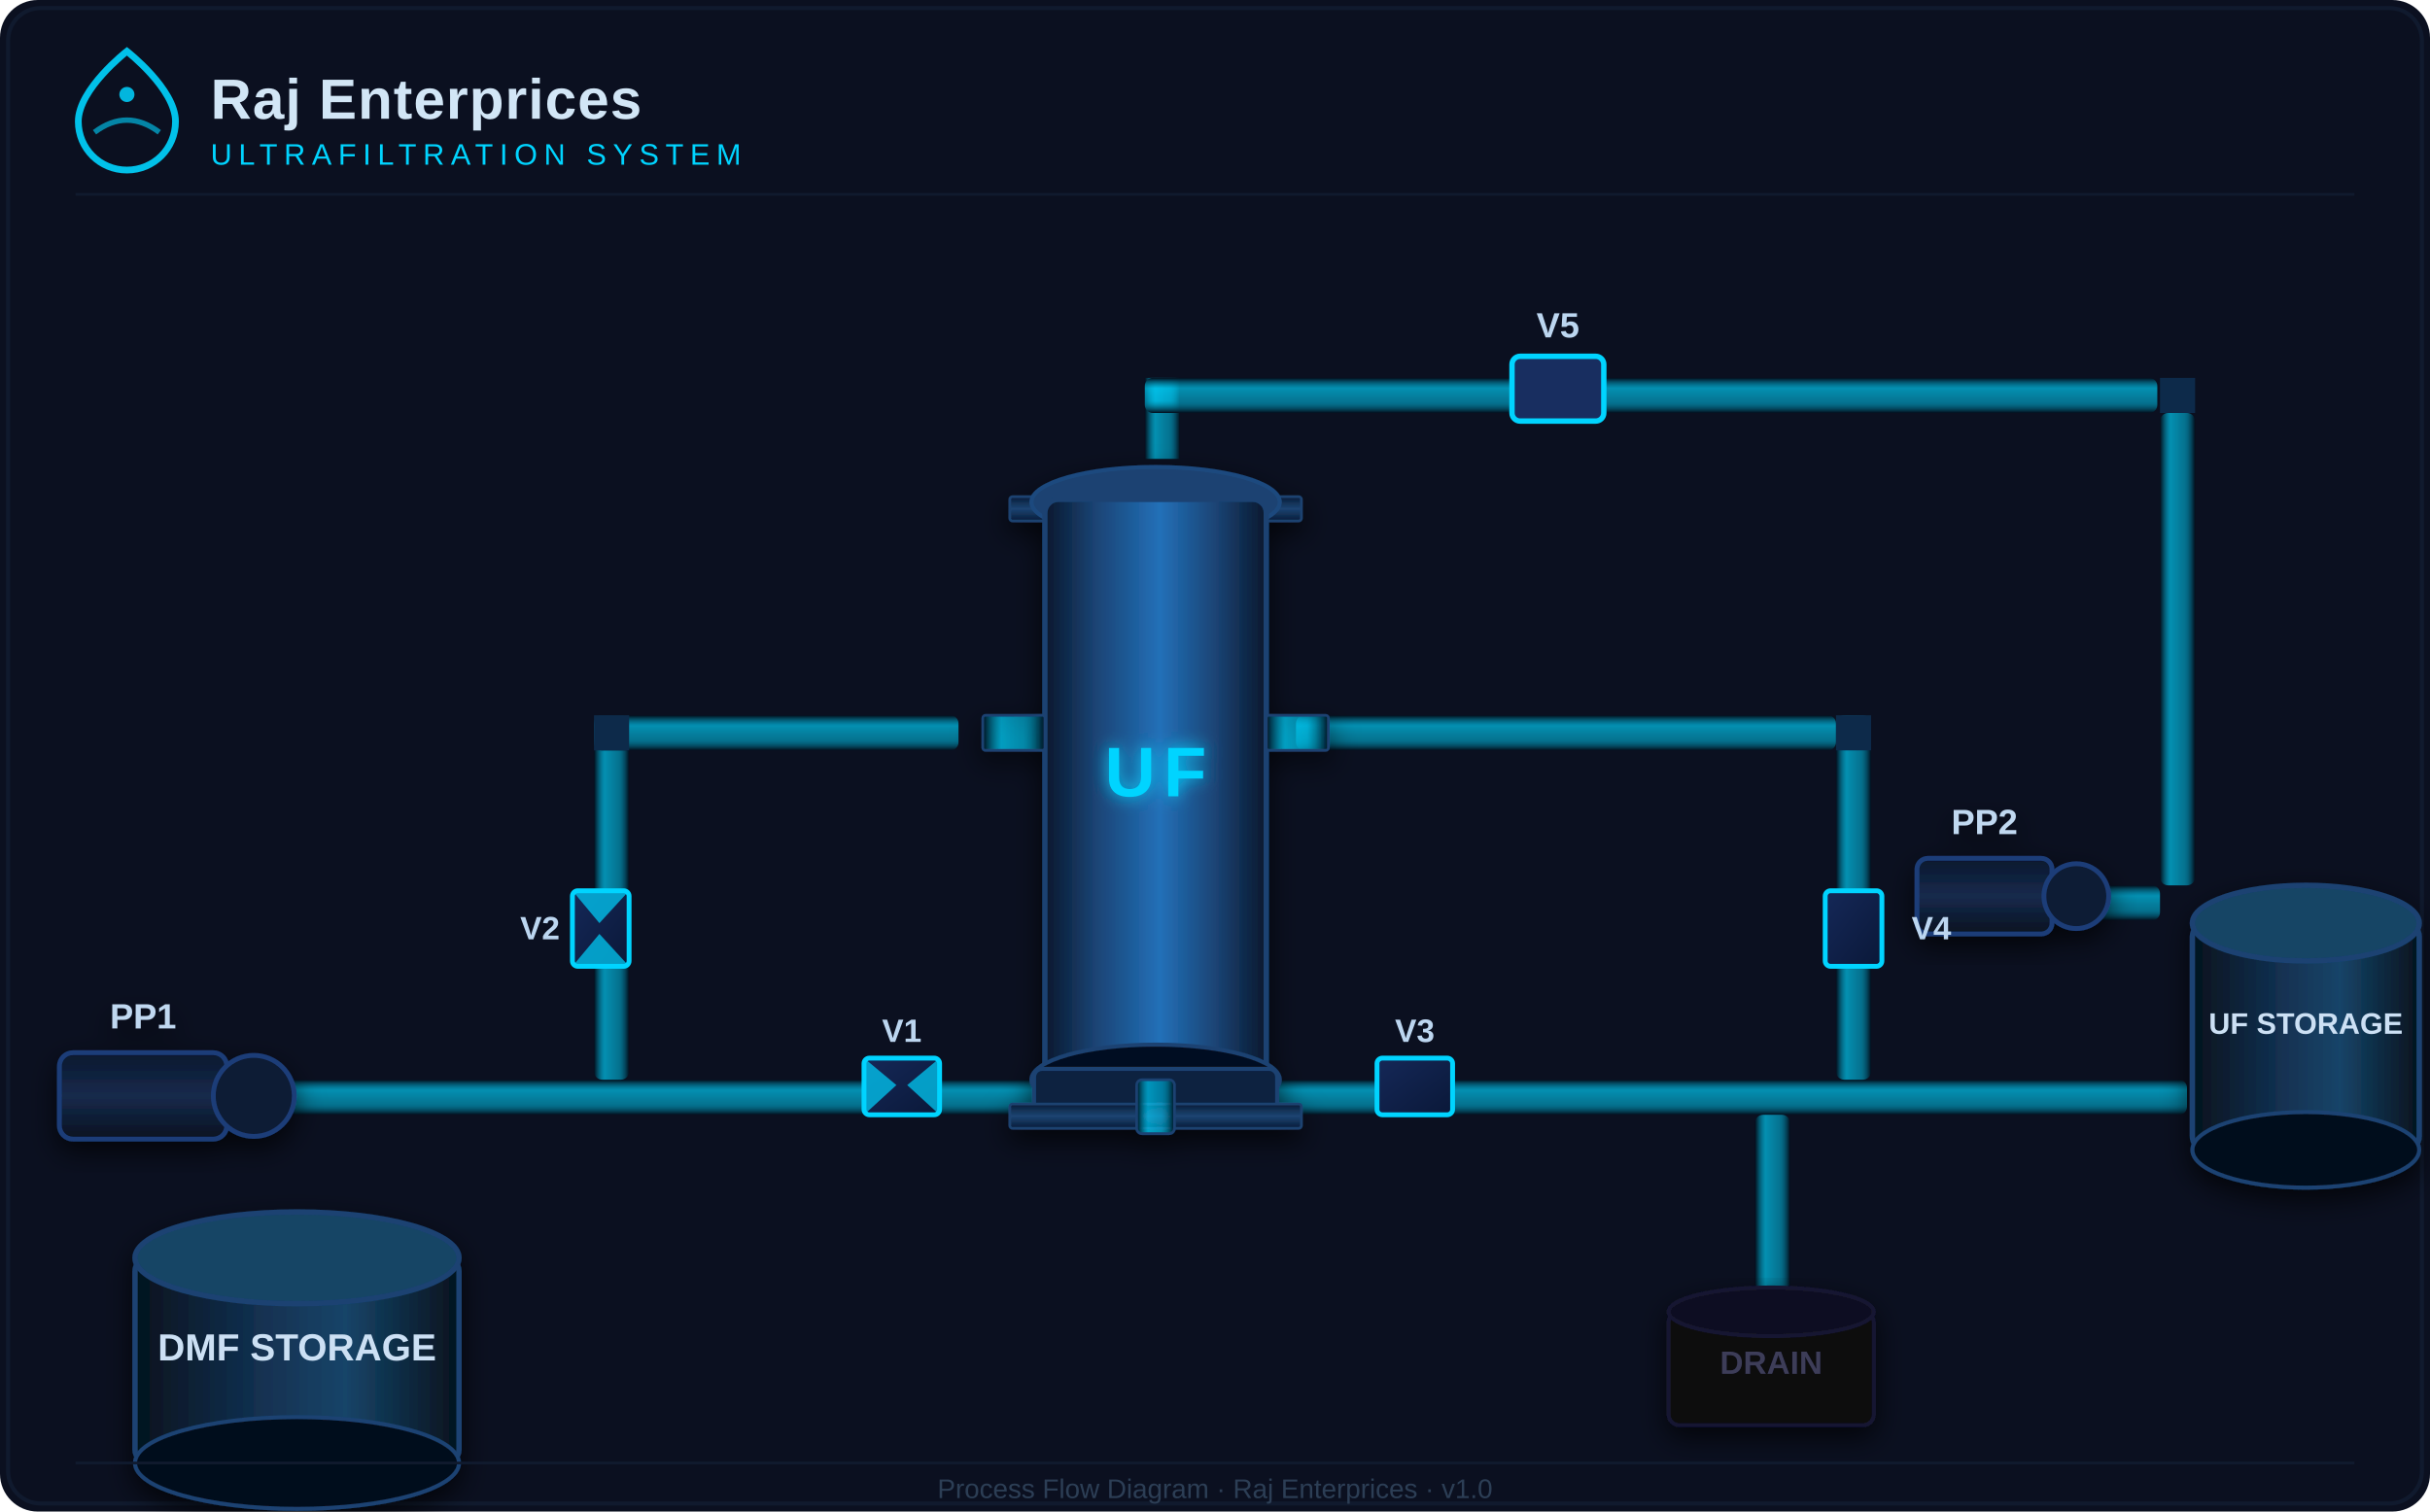
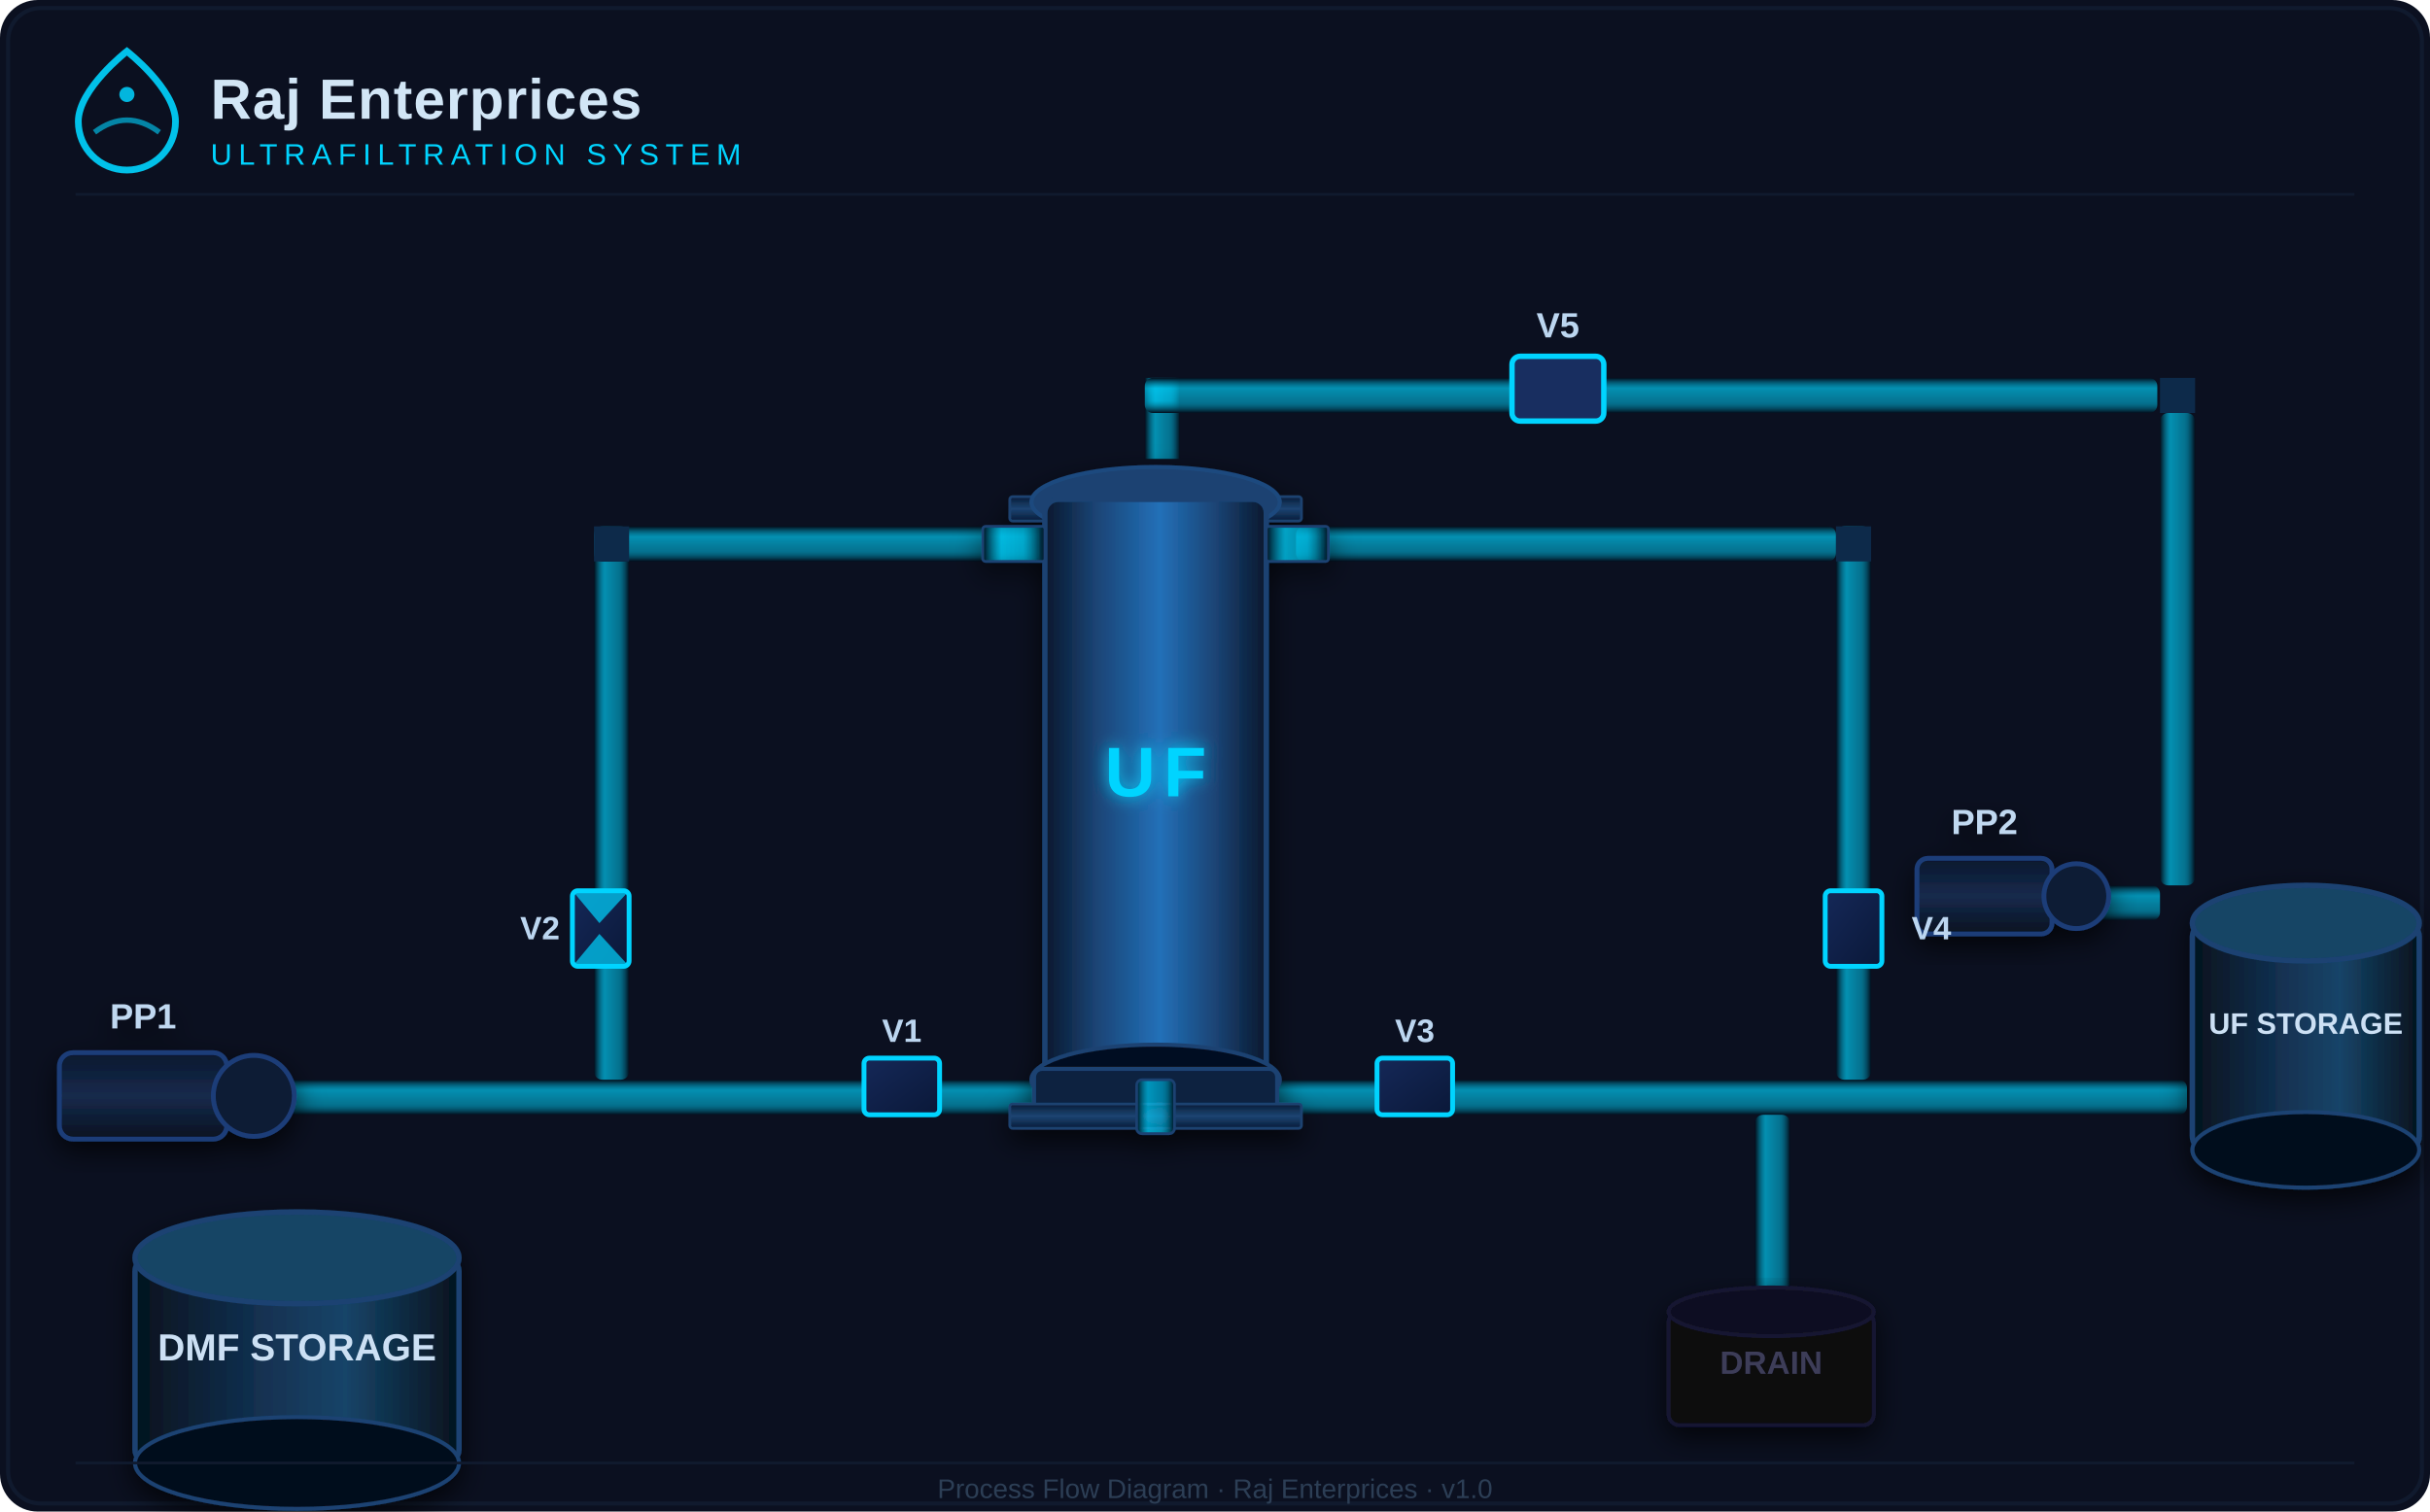
<svg xmlns="http://www.w3.org/2000/svg" width="900" height="560" viewBox="0 0 900 560" font-family="Segoe UI,Arial,sans-serif">
  <defs>
    <linearGradient id="pH" x1="0" y1="0" x2="0" y2="1">
      <stop offset="0%" stop-color="#030e1c" />
      <stop offset="30%" stop-color="#00d4ff" stop-opacity=".65" />
      <stop offset="65%" stop-color="#00d4ff" stop-opacity=".52" />
      <stop offset="100%" stop-color="#030e1c" />
    </linearGradient>
    <linearGradient id="pV" x1="0" y1="0" x2="1" y2="0">
      <stop offset="0%" stop-color="#030e1c" />
      <stop offset="30%" stop-color="#00d4ff" stop-opacity=".65" />
      <stop offset="65%" stop-color="#00d4ff" stop-opacity=".52" />
      <stop offset="100%" stop-color="#030e1c" />
    </linearGradient>
    <linearGradient id="uf" x1="0" y1="0" x2="1" y2="0">
      <stop offset="0%" stop-color="#07182e" />
      <stop offset="22%" stop-color="#1a4272" />
      <stop offset="52%" stop-color="#2270b8" />
      <stop offset="78%" stop-color="#1a4272" />
      <stop offset="100%" stop-color="#07182e" />
    </linearGradient>
    <linearGradient id="tk" x1="0" y1="0" x2="1" y2="0">
      <stop offset="0%" stop-color="#05131e" />
      <stop offset="38%" stop-color="#123050" />
      <stop offset="65%" stop-color="#164468" />
      <stop offset="100%" stop-color="#05131e" />
    </linearGradient>
    <linearGradient id="fl" x1="0" y1="0" x2="0" y2="1">
      <stop offset="0%" stop-color="#081c38" />
      <stop offset="50%" stop-color="#1c4472" />
      <stop offset="100%" stop-color="#081c38" />
    </linearGradient>
    <linearGradient id="pm" x1="0" y1="0" x2="0" y2="1">
      <stop offset="0%" stop-color="#0a182e" />
      <stop offset="50%" stop-color="#162a4c" />
      <stop offset="100%" stop-color="#071220" />
    </linearGradient>
    <linearGradient id="vl" x1="0" y1="0" x2="1" y2="1">
      <stop offset="0%" stop-color="#152858" />
      <stop offset="100%" stop-color="#0a1838" />
    </linearGradient>
    <filter id="gl" x="-50%" y="-50%" width="200%" height="200%">
      <feGaussianBlur stdDeviation="3" result="b" />
      <feMerge>
        <feMergeNode in="b" />
        <feMergeNode in="SourceGraphic" />
      </feMerge>
    </filter>
    <filter id="sh" x="-15%" y="-15%" width="130%" height="140%">
      <feDropShadow dx="0" dy="4" stdDeviation="5" flood-color="#000" flood-opacity=".7" />
    </filter>
  </defs>
  <rect width="900" height="560" fill="#0b1020" rx="14" />
  <rect x="3" y="3" width="894" height="554" fill="none" stroke="#101a2e" stroke-width="1.5" rx="12" />
  <g transform="translate(28,18)">
    <path d="M19,1C19,1 1,15 1,27C1,37 9,45 19,45C29,45 37,37 37,27C37,15 19,1 19,1Z" fill="none" stroke="#00d4ff" stroke-width="2.5" opacity=".9" />
    <path d="M7,31Q19,22 31,31" fill="none" stroke="#00d4ff" stroke-width="2" opacity=".6" />
    <circle cx="19" cy="17" r="2.8" fill="#00d4ff" opacity=".85" />
    <text x="50" y="26" font-size="21" font-weight="700" fill="#d2e6f6" letter-spacing=".4">Raj Enterprices</text>
    <text x="50" y="43" font-size="11" fill="#00d4ff" letter-spacing="2.4">ULTRAFILTRATION SYSTEM</text>
  </g>
  <line x1="28" y1="72" x2="872" y2="72" stroke="#101a2e" stroke-width="1" />
  <g id="pipes">
    <rect x="105" y="400" width="317" height="13" fill="url(#pH)" rx="3" />
-     <rect x="220" y="265" width="13" height="135" fill="url(#pV)" rx="3" />
-     <rect x="220" y="265" width="135" height="13" fill="url(#pH)" rx="3" />
+     <rect x="220" y="195" width="13" height="205" fill="url(#pV)" rx="3" />
+     <rect x="220" y="195" width="165" height="13" fill="url(#pH)" rx="3" />
    <rect x="424" y="140" width="13" height="30" fill="url(#pV)" />
    <rect x="424" y="140" width="375" height="13" fill="url(#pH)" rx="3" />
    <rect x="422" y="400" width="388" height="13" fill="url(#pH)" rx="3" />
    <rect x="650" y="413" width="13" height="65" fill="url(#pV)" rx="3" />
-     <rect x="680" y="265" width="13" height="135" fill="url(#pV)" rx="3" />
-     <rect x="480" y="265" width="200" height="13" fill="url(#pH)" rx="3" />
+     <rect x="680" y="195" width="13" height="205" fill="url(#pV)" rx="3" />
+     <rect x="480" y="195" width="200" height="13" fill="url(#pH)" rx="3" />
    <rect x="800" y="153" width="13" height="175" fill="url(#pV)" rx="3" />
    <rect x="740" y="328" width="60" height="13" fill="url(#pH)" rx="3" />
-     <rect x="220" y="265" width="13" height="13" fill="#0d2a4a" />
+     <rect x="220" y="195" width="13" height="13" fill="#0d2a4a" />
    <rect x="800" y="140" width="13" height="13" fill="#0d2a4a" />
-     <rect x="680" y="265" width="13" height="13" fill="#0d2a4a" />
+     <rect x="680" y="195" width="13" height="13" fill="#0d2a4a" />
  </g>
  <g transform="translate(382,170)" filter="url(#sh)">
    <rect x="-8" y="14" width="108" height="9" fill="url(#fl)" stroke="#1c4270" stroke-width="1" rx="1" />
    <ellipse cx="46" cy="16" rx="46" ry="13" fill="#1a4272" stroke="#1e4a7e" stroke-width="1.5" />
    <rect x="5" y="15" width="82" height="215" fill="url(#uf)" stroke="#1a4272" stroke-width="2" rx="5" />
-     <rect x="-18" y="95" width="23" height="13" fill="url(#pV)" stroke="#1a4272" stroke-width="1" rx="1" />
-     <rect x="87" y="95" width="23" height="13" fill="url(#pV)" stroke="#1a4272" stroke-width="1" rx="1" />
+     <rect x="-18" y="25" width="23" height="13" fill="url(#pV)" stroke="#1a4272" stroke-width="1" rx="1" />
+     <rect x="87" y="25" width="23" height="13" fill="url(#pV)" stroke="#1a4272" stroke-width="1" rx="1" />
    <ellipse cx="46" cy="230" rx="46" ry="13" fill="#060f20" stroke="#1a4272" stroke-width="1.5" />
    <rect x="1" y="226" width="90" height="16" rx="3" fill="#0b2040" stroke="#1a4272" stroke-width="1.5" />
    <rect x="-8" y="239" width="108" height="9" fill="url(#fl)" stroke="#1c4270" stroke-width="1" rx="1" />
    <rect x="39" y="230" width="14" height="20" fill="url(#pV)" stroke="#1a4272" stroke-width="1" rx="2" />
    <text x="46" y="125" text-anchor="middle" font-size="26" font-weight="700" fill="#00d4ff" letter-spacing="3" filter="url(#gl)">UF</text>
  </g>
  <g transform="translate(50,450)" filter="url(#sh)">
    <rect x="0" y="16" width="120" height="76" fill="url(#tk)" stroke="#1a4272" stroke-width="2" rx="5" />
    <ellipse cx="60" cy="16" rx="60" ry="17" fill="#164465" stroke="#1a4272" stroke-width="2" />
    <ellipse cx="60" cy="92" rx="60" ry="17" fill="#050e1c" stroke="#1a4272" stroke-width="1.5" />
    <text x="60" y="54" text-anchor="middle" font-size="14" font-weight="700" fill="#cce0f4">DMF STORAGE</text>
  </g>
  <g transform="translate(812,328)" filter="url(#sh)">
    <rect x="0" y="14" width="84" height="84" fill="url(#tk)" stroke="#1a4272" stroke-width="2" rx="5" />
    <ellipse cx="42" cy="14" rx="42" ry="14" fill="#164465" stroke="#1a4272" stroke-width="2" />
    <ellipse cx="42" cy="98" rx="42" ry="14" fill="#050e1c" stroke="#1a4272" stroke-width="1.5" />
    <text x="42" y="55" text-anchor="middle" font-size="11" font-weight="700" fill="#cce0f4">UF STORAGE</text>
  </g>
  <g transform="translate(618,478)" filter="url(#sh)">
    <rect x="0" y="8" width="76" height="42" fill="#08080f" stroke="#181830" stroke-width="1.5" rx="4" />
    <ellipse cx="38" cy="8" rx="38" ry="9" fill="#0e0e20" stroke="#181830" stroke-width="1.5" />
    <text x="38" y="31" text-anchor="middle" font-size="12" font-weight="700" fill="#3c3c58">DRAIN</text>
  </g>
  <g transform="translate(22,386)" filter="url(#sh)">
    <rect x="0" y="4" width="62" height="32" fill="url(#pm)" stroke="#1c3c78" stroke-width="1.8" rx="5" />
    <circle cx="72" cy="20" r="15" fill="#0e1c34" stroke="#1c3c78" stroke-width="1.8" />
    <text x="31" y="-5" text-anchor="middle" font-size="13" font-weight="700" fill="#c0d8f0">PP1</text>
  </g>
  <g transform="translate(710,314)" filter="url(#sh)">
    <rect x="0" y="4" width="50" height="28" fill="url(#pm)" stroke="#1c3c78" stroke-width="1.8" rx="4" />
    <circle cx="59" cy="18" r="12" fill="#0e1c34" stroke="#1c3c78" stroke-width="1.8" />
    <text x="25" y="-5" text-anchor="middle" font-size="13" font-weight="700" fill="#c0d8f0">PP2</text>
  </g>
  <g transform="translate(320,396)">
    <rect x="0" y="-4" width="28" height="21" fill="url(#vl)" stroke="#00d4ff" stroke-width="1.8" rx="2" />
-     <polygon points="0,-4 0,17 12,6" fill="#00d4ff" opacity=".7" />
-     <polygon points="28,-4 28,17 16,6" fill="#00d4ff" opacity=".7" />
    <text x="14" y="-10" text-anchor="middle" font-size="12" font-weight="700" fill="#bcd6f0">V1</text>
  </g>
  <g transform="translate(216,330)">
    <rect x="-4" y="0" width="21" height="28" fill="url(#vl)" stroke="#00d4ff" stroke-width="1.8" rx="2" />
    <polygon points="-4,0 17,0 6,12" fill="#00d4ff" opacity=".7" />
    <polygon points="-4,28 17,28 6,16" fill="#00d4ff" opacity=".7" />
    <text x="-16" y="18" text-anchor="middle" font-size="12" font-weight="700" fill="#bcd6f0">V2</text>
  </g>
  <g transform="translate(510,396)">
    <rect x="0" y="-4" width="28" height="21" fill="url(#vl)" stroke="#00d4ff" stroke-width="1.8" rx="2" />
    <text x="14" y="-10" text-anchor="middle" font-size="12" font-weight="700" fill="#bcd6f0">V3</text>
  </g>
  <g transform="translate(676,330)">
    <rect x="0" y="0" width="21" height="28" fill="url(#vl)" stroke="#00d4ff" stroke-width="1.8" rx="2" />
    <text x="32" y="18" text-anchor="start" font-size="12" font-weight="700" fill="#bcd6f0">V4</text>
  </g>
  <g transform="translate(560,132)">
    <rect x="0" y="0" width="34" height="24" fill="#182e60" stroke="#00d4ff" stroke-width="2" rx="3" />
    <text x="17" y="-7" text-anchor="middle" font-size="13" font-weight="700" fill="#bcd6f0">V5</text>
  </g>
  <line x1="28" y1="542" x2="872" y2="542" stroke="#101a2e" stroke-width="1" />
  <text x="450" y="555" text-anchor="middle" font-size="10" fill="#2c3e55">Process Flow Diagram · Raj Enterprices · v1.0</text>
</svg>
